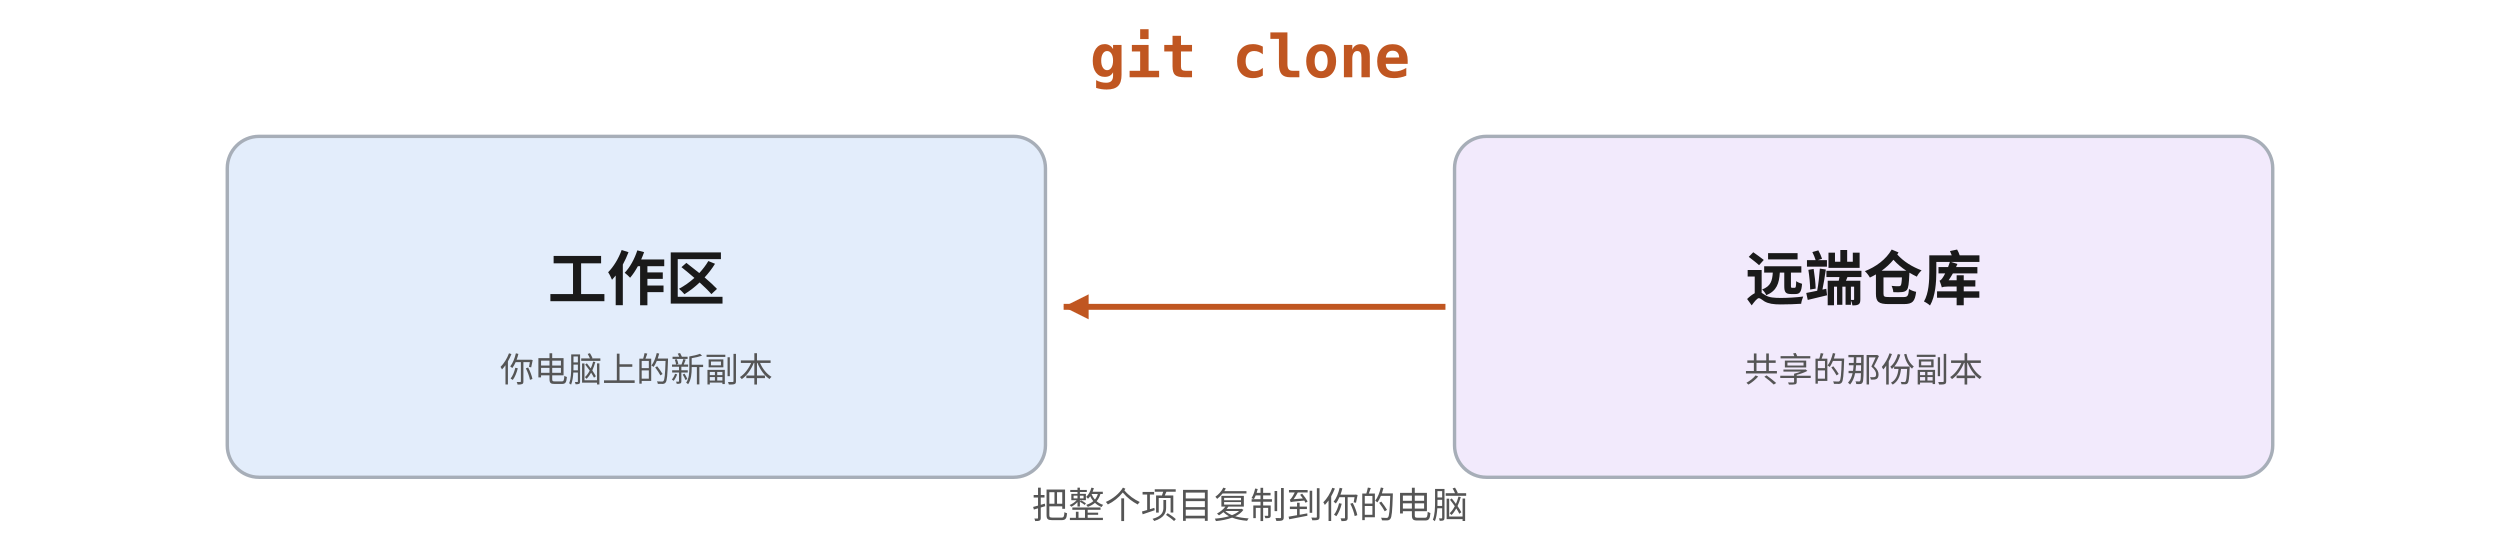
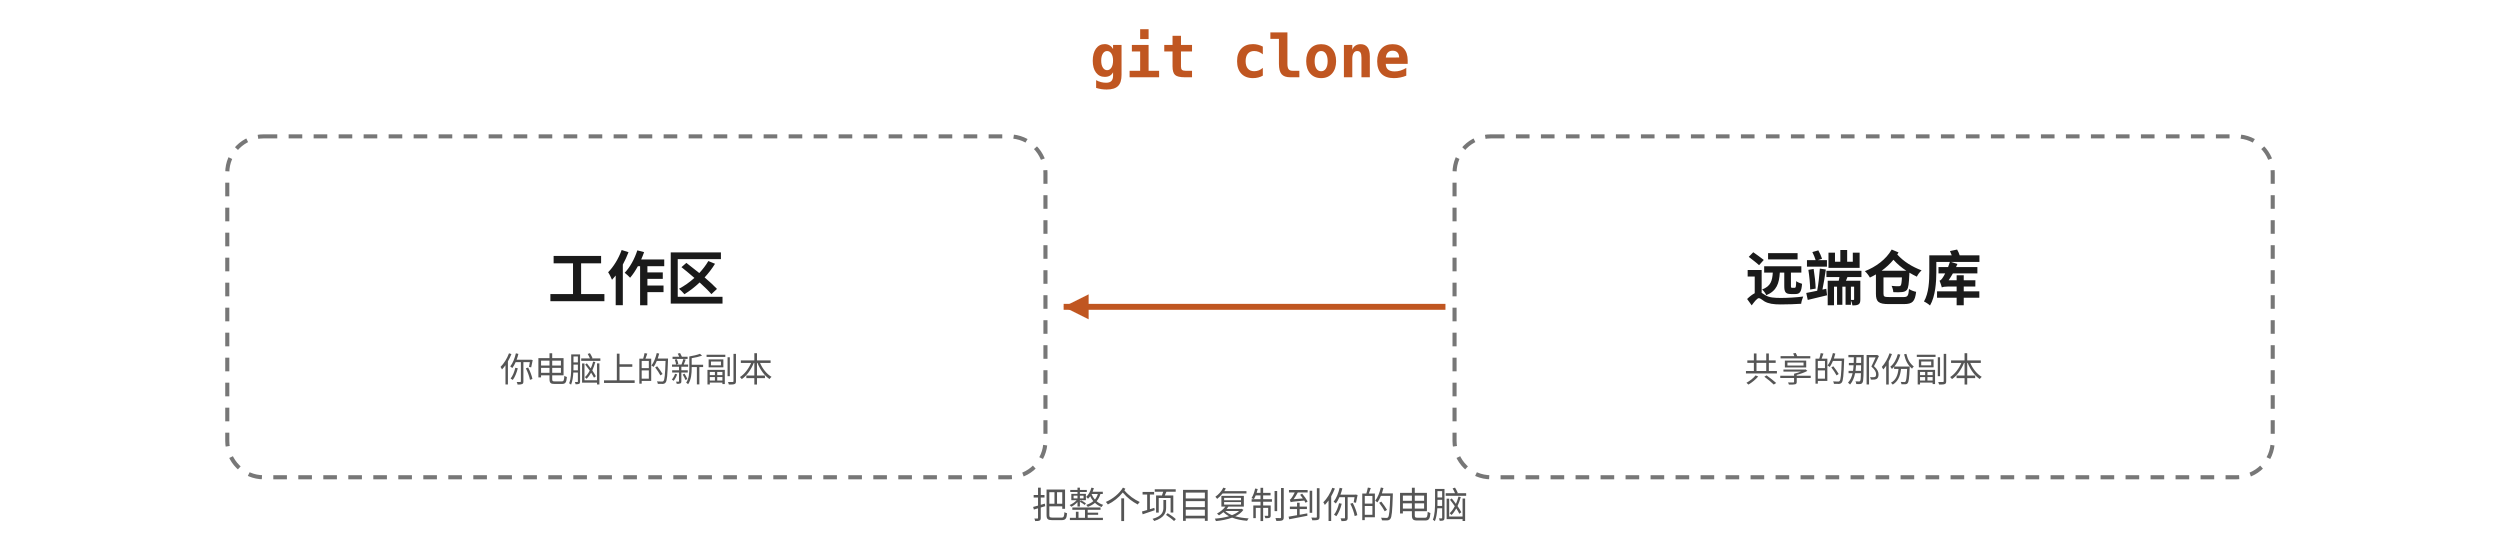
<svg xmlns="http://www.w3.org/2000/svg" width="1100" height="240" viewBox="0 0 1100 240" font-family="Droid Serif, Georgia, serif">
-   <rect x="100" y="60" width="360" height="150" rx="14" fill="#e3edfb" stroke="#a7aeb8" stroke-width="1.5" />
-   <rect x="640" y="60" width="360" height="150" rx="14" fill="#f2eafc" stroke="#a7aeb8" stroke-width="1.5" />
+   <rect x="100" y="60" width="360" height="150" rx="16" fill="none" stroke="#777777" stroke-width="1.8" stroke-dasharray="6 5" />
+   <rect x="640" y="60" width="360" height="150" rx="16" fill="none" stroke="#777777" stroke-width="1.8" stroke-dasharray="6 5" />
  <text x="280.0" y="132" text-anchor="middle" font-family="Droid Serif, Georgia, 'PingFang SC','Hiragino Sans GB','Microsoft YaHei','Noto Sans CJK SC', sans-serif" font-size="26" font-weight="bold" fill="#1a1a1a">工作区</text>
  <text x="280.0" y="168" text-anchor="middle" font-family="Droid Serif, Georgia, 'PingFang SC','Hiragino Sans GB','Microsoft YaHei','Noto Sans CJK SC', sans-serif" font-size="15" fill="#555555">你电脑上的新副本</text>
  <text x="820.0" y="132" text-anchor="middle" font-family="Droid Serif, Georgia, 'PingFang SC','Hiragino Sans GB','Microsoft YaHei','Noto Sans CJK SC', sans-serif" font-size="26" font-weight="bold" fill="#1a1a1a">远端仓库</text>
  <text x="820.0" y="168" text-anchor="middle" font-family="Droid Serif, Georgia, 'PingFang SC','Hiragino Sans GB','Microsoft YaHei','Noto Sans CJK SC', sans-serif" font-size="15" fill="#555555">共享的那份副本</text>
  <text x="550.0" y="34" text-anchor="middle" font-family="Inconsolata, 'Ubuntu Mono', Consolas, Menlo, monospace" font-size="26" font-weight="bold" fill="#c05621">git clone</text>
  <polyline points="636,135.0 468,135.0" fill="none" stroke="#c05621" stroke-width="2.6" stroke-linejoin="round" />
  <polygon points="468.0,135.0 479.0,129.5 479.0,140.5" fill="#c05621" />
  <text x="550.0" y="228" text-anchor="middle" font-family="Droid Serif, Georgia, 'PingFang SC','Hiragino Sans GB','Microsoft YaHei','Noto Sans CJK SC', sans-serif" font-size="16" fill="#555555">把整个项目复制到你的电脑</text>
</svg>
